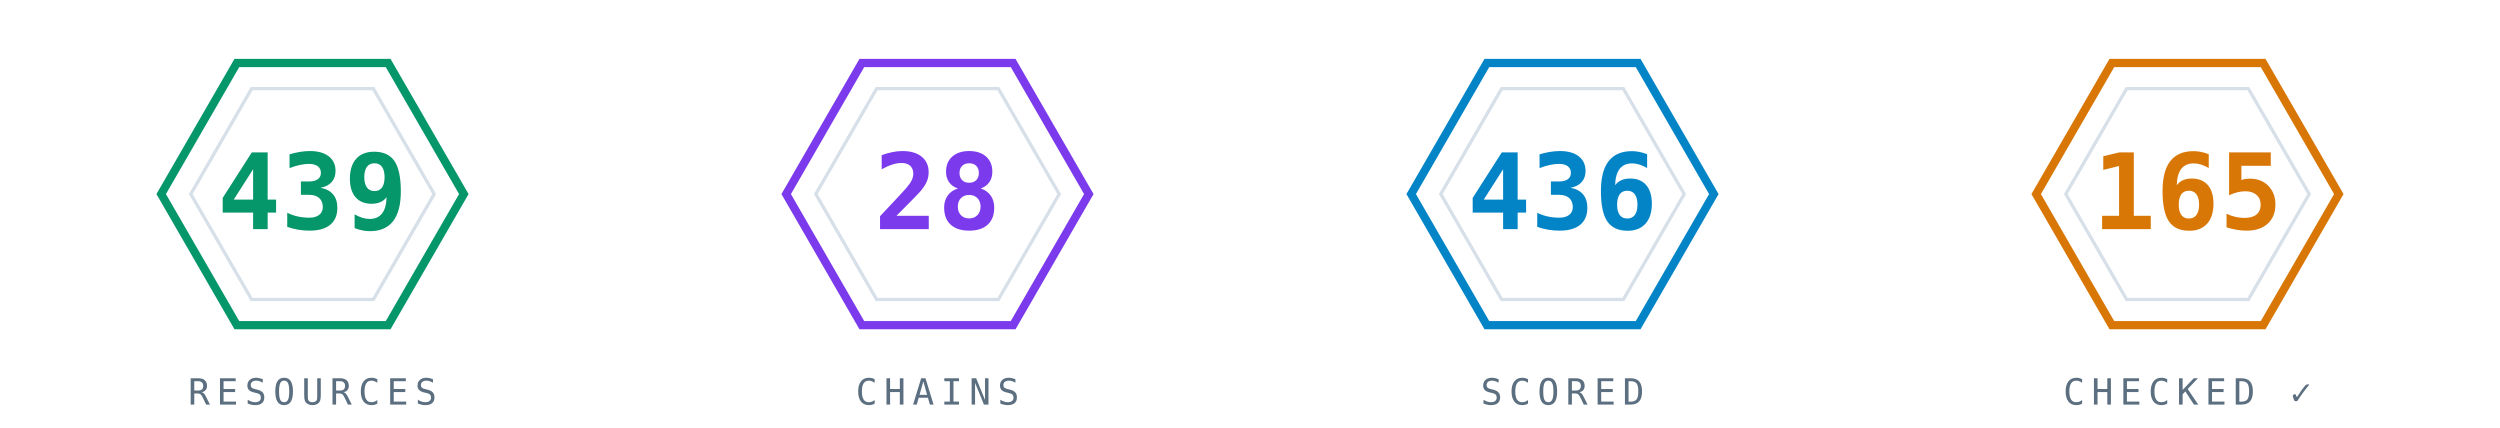
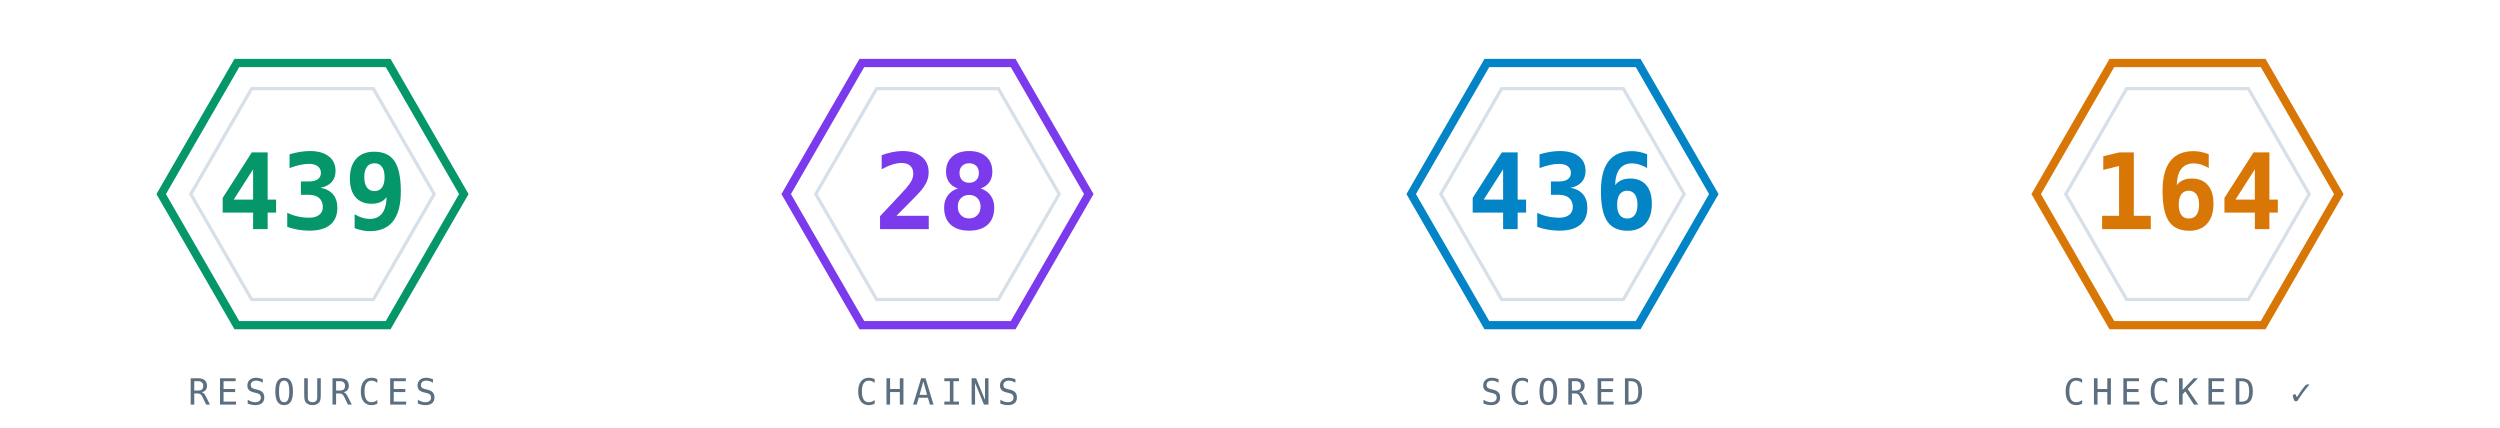
- <svg xmlns="http://www.w3.org/2000/svg" width="1520" height="260" viewBox="0 0 1520 260" role="img" aria-label="439 resources, 28 chains, 436 scored, 165 independently checked">
+ <svg xmlns="http://www.w3.org/2000/svg" width="1520" height="260" viewBox="0 0 1520 260" role="img" aria-label="439 resources, 28 chains, 436 scored, 164 independently checked">
  <g>
    <path d="M98.0 118.0 L144.0 38.3 L236.0 38.3 L282.0 118.0 L236.0 197.7 L144.0 197.7 Z" fill="none" stroke="#059669" stroke-width="5" />
    <path d="M116.0 118.0 L153.0 53.9 L227.0 53.9 L264.0 118.0 L227.0 182.1 L153.0 182.1 Z" fill="none" stroke="#d7e0e8" stroke-width="2" />
    <text x="190" y="139.333" text-anchor="middle" font-family="ui-monospace, SFMono-Regular, Menlo, monospace" font-size="64" font-weight="700" fill="#059669">439</text>
    <text x="190" y="246" text-anchor="middle" font-family="ui-monospace, SFMono-Regular, Menlo, monospace" font-size="22" letter-spacing="4" fill="#5b6f80">RESOURCES</text>
  </g>
  <g>
    <path d="M478.0 118.0 L524.0 38.3 L616.0 38.3 L662.0 118.0 L616.0 197.7 L524.0 197.7 Z" fill="none" stroke="#7c3aed" stroke-width="5" />
    <path d="M496.0 118.0 L533.0 53.9 L607.0 53.9 L644.0 118.0 L607.0 182.1 L533.0 182.1 Z" fill="none" stroke="#d7e0e8" stroke-width="2" />
    <text x="570" y="139.333" text-anchor="middle" font-family="ui-monospace, SFMono-Regular, Menlo, monospace" font-size="64" font-weight="700" fill="#7c3aed">28</text>
    <text x="570" y="246" text-anchor="middle" font-family="ui-monospace, SFMono-Regular, Menlo, monospace" font-size="22" letter-spacing="4" fill="#5b6f80">CHAINS</text>
  </g>
  <g>
    <path d="M858.0 118.0 L904.0 38.3 L996.0 38.3 L1042.0 118.0 L996.0 197.7 L904.0 197.7 Z" fill="none" stroke="#0284c7" stroke-width="5" />
    <path d="M876.0 118.0 L913.0 53.9 L987.0 53.9 L1024.0 118.0 L987.0 182.1 L913.0 182.1 Z" fill="none" stroke="#d7e0e8" stroke-width="2" />
    <text x="950" y="139.333" text-anchor="middle" font-family="ui-monospace, SFMono-Regular, Menlo, monospace" font-size="64" font-weight="700" fill="#0284c7">436</text>
    <text x="950" y="246" text-anchor="middle" font-family="ui-monospace, SFMono-Regular, Menlo, monospace" font-size="22" letter-spacing="4" fill="#5b6f80">SCORED</text>
  </g>
  <g>
    <path d="M1238.0 118.0 L1284.0 38.3 L1376.0 38.3 L1422.0 118.0 L1376.0 197.7 L1284.0 197.7 Z" fill="none" stroke="#d97706" stroke-width="5" />
    <path d="M1256.0 118.0 L1293.0 53.9 L1367.0 53.9 L1404.0 118.0 L1367.0 182.1 L1293.0 182.1 Z" fill="none" stroke="#d7e0e8" stroke-width="2" />
-     <text x="1330" y="139.333" text-anchor="middle" font-family="ui-monospace, SFMono-Regular, Menlo, monospace" font-size="64" font-weight="700" fill="#d97706">165</text>
+     <text x="1330" y="139.333" text-anchor="middle" font-family="ui-monospace, SFMono-Regular, Menlo, monospace" font-size="64" font-weight="700" fill="#d97706">164</text>
    <text x="1330" y="246" text-anchor="middle" font-family="ui-monospace, SFMono-Regular, Menlo, monospace" font-size="22" letter-spacing="4" fill="#5b6f80">CHECKED ✓</text>
  </g>
</svg>
